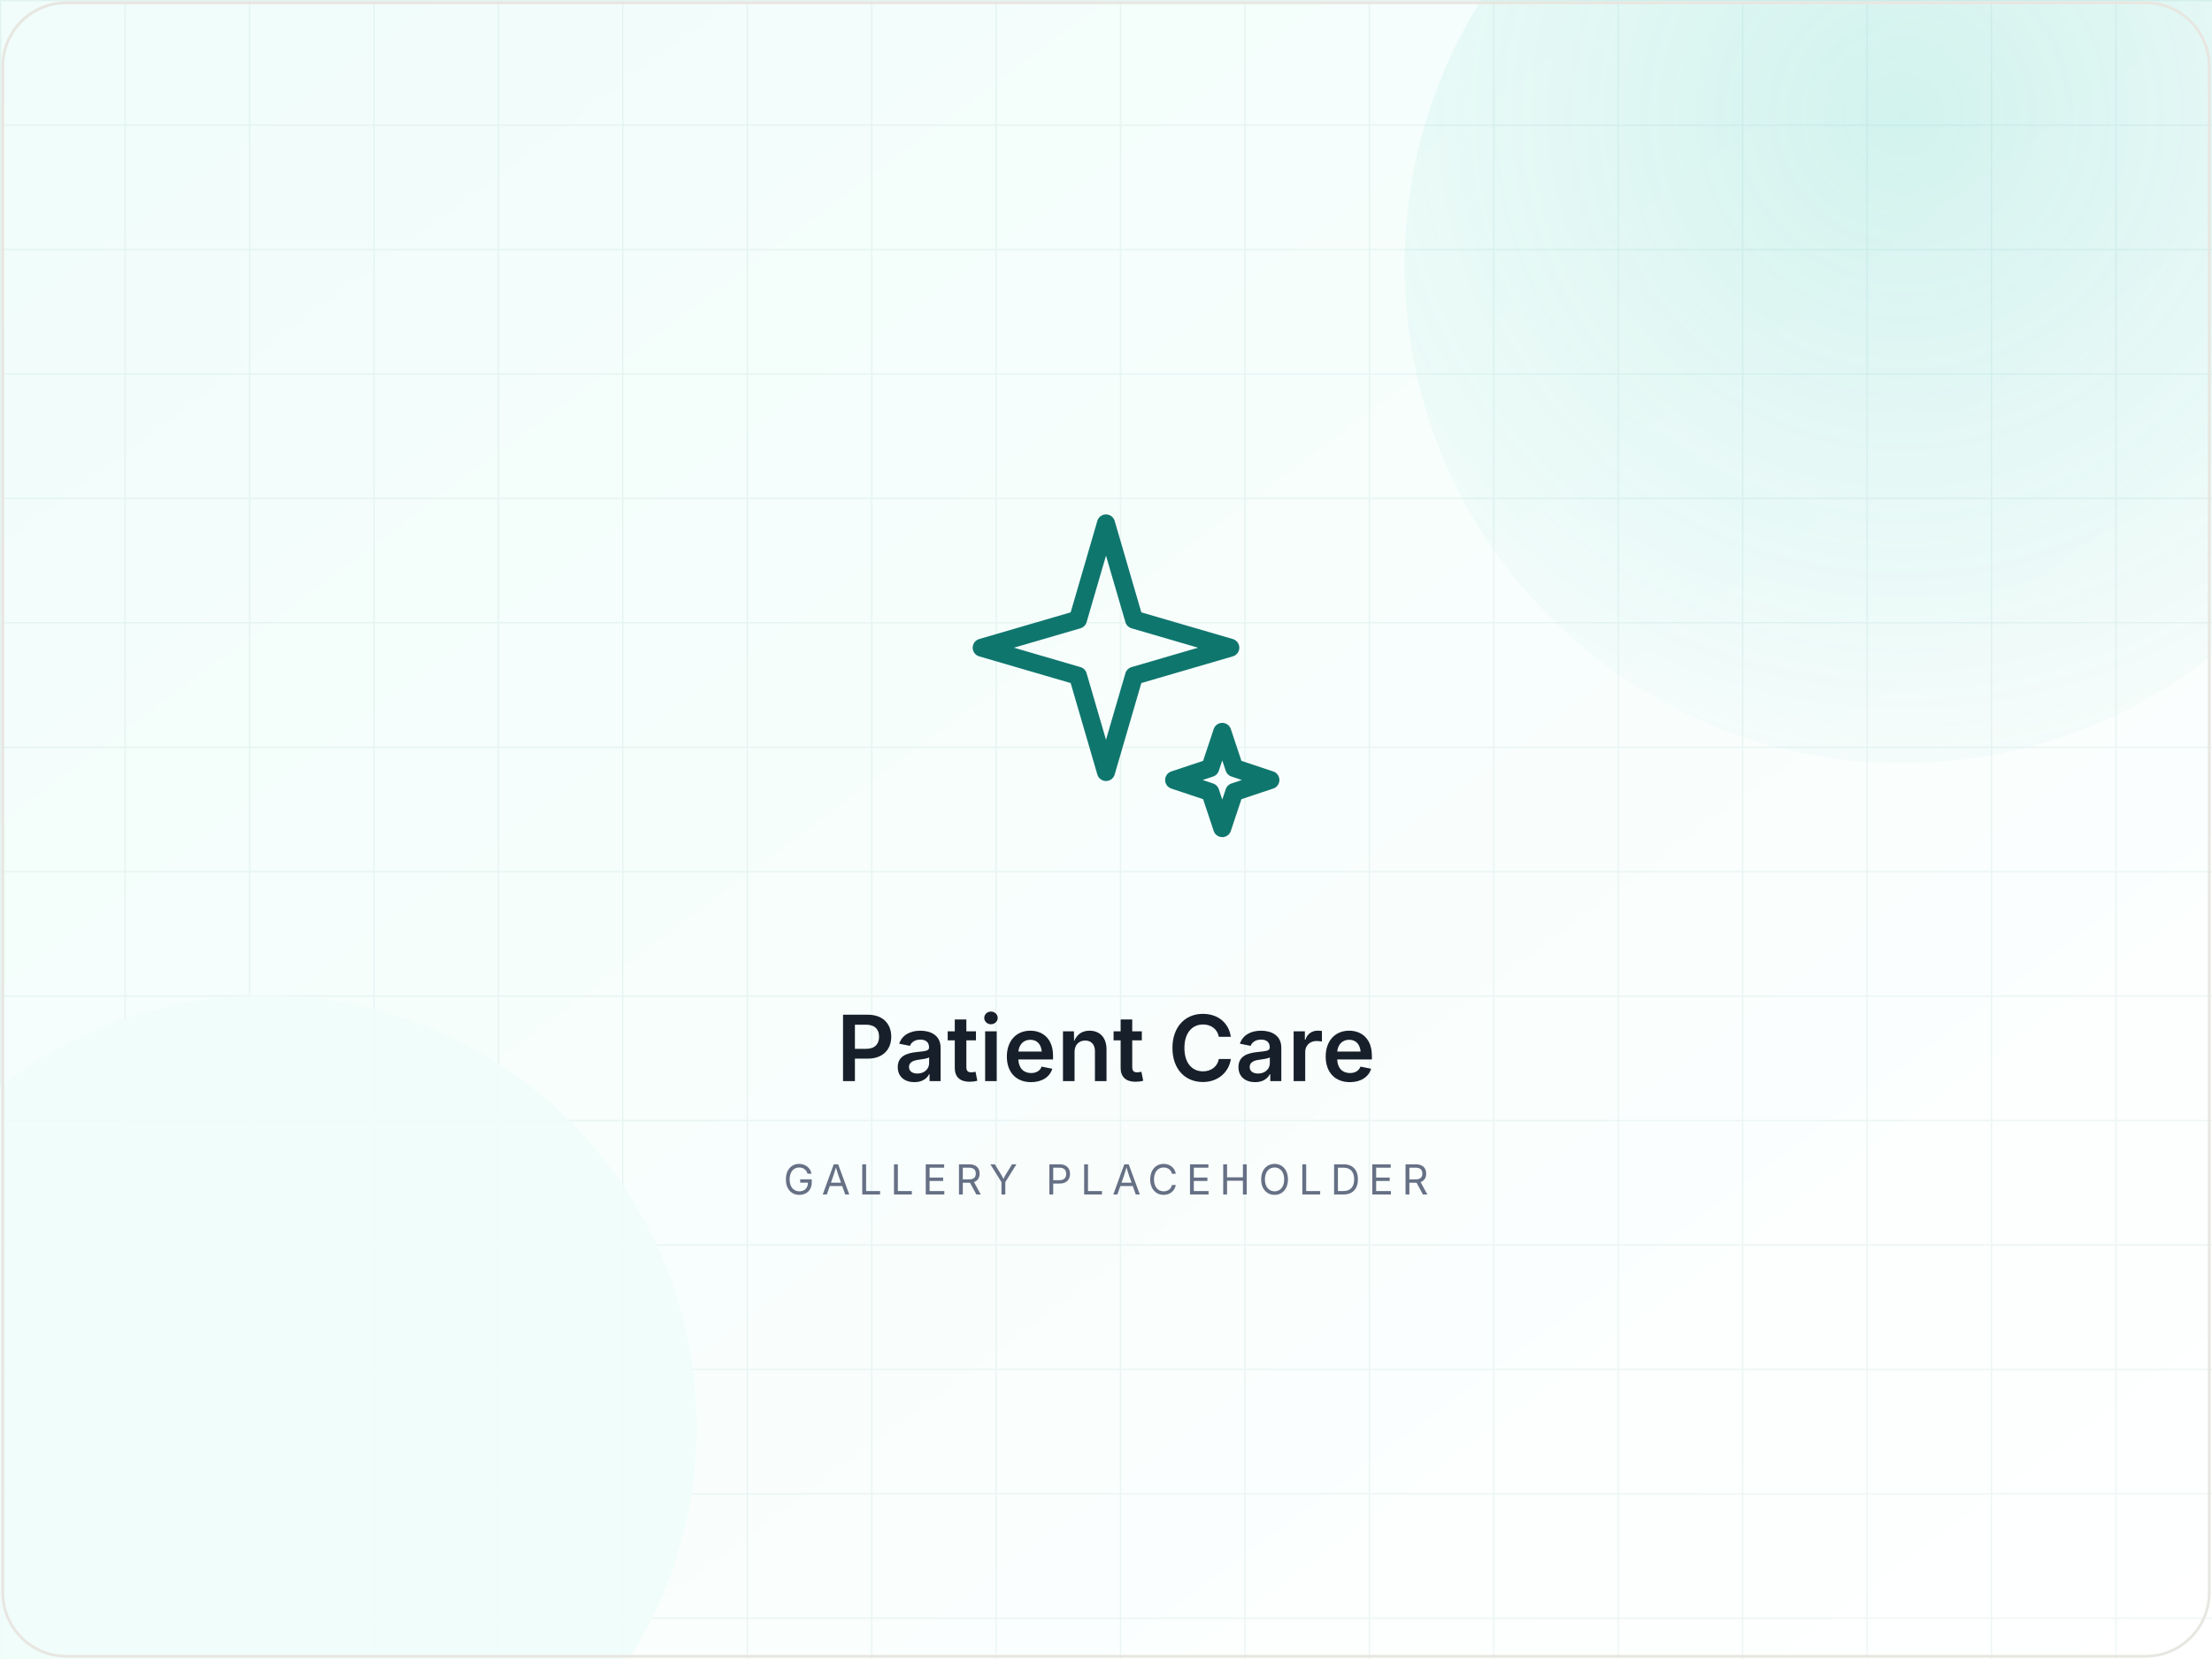
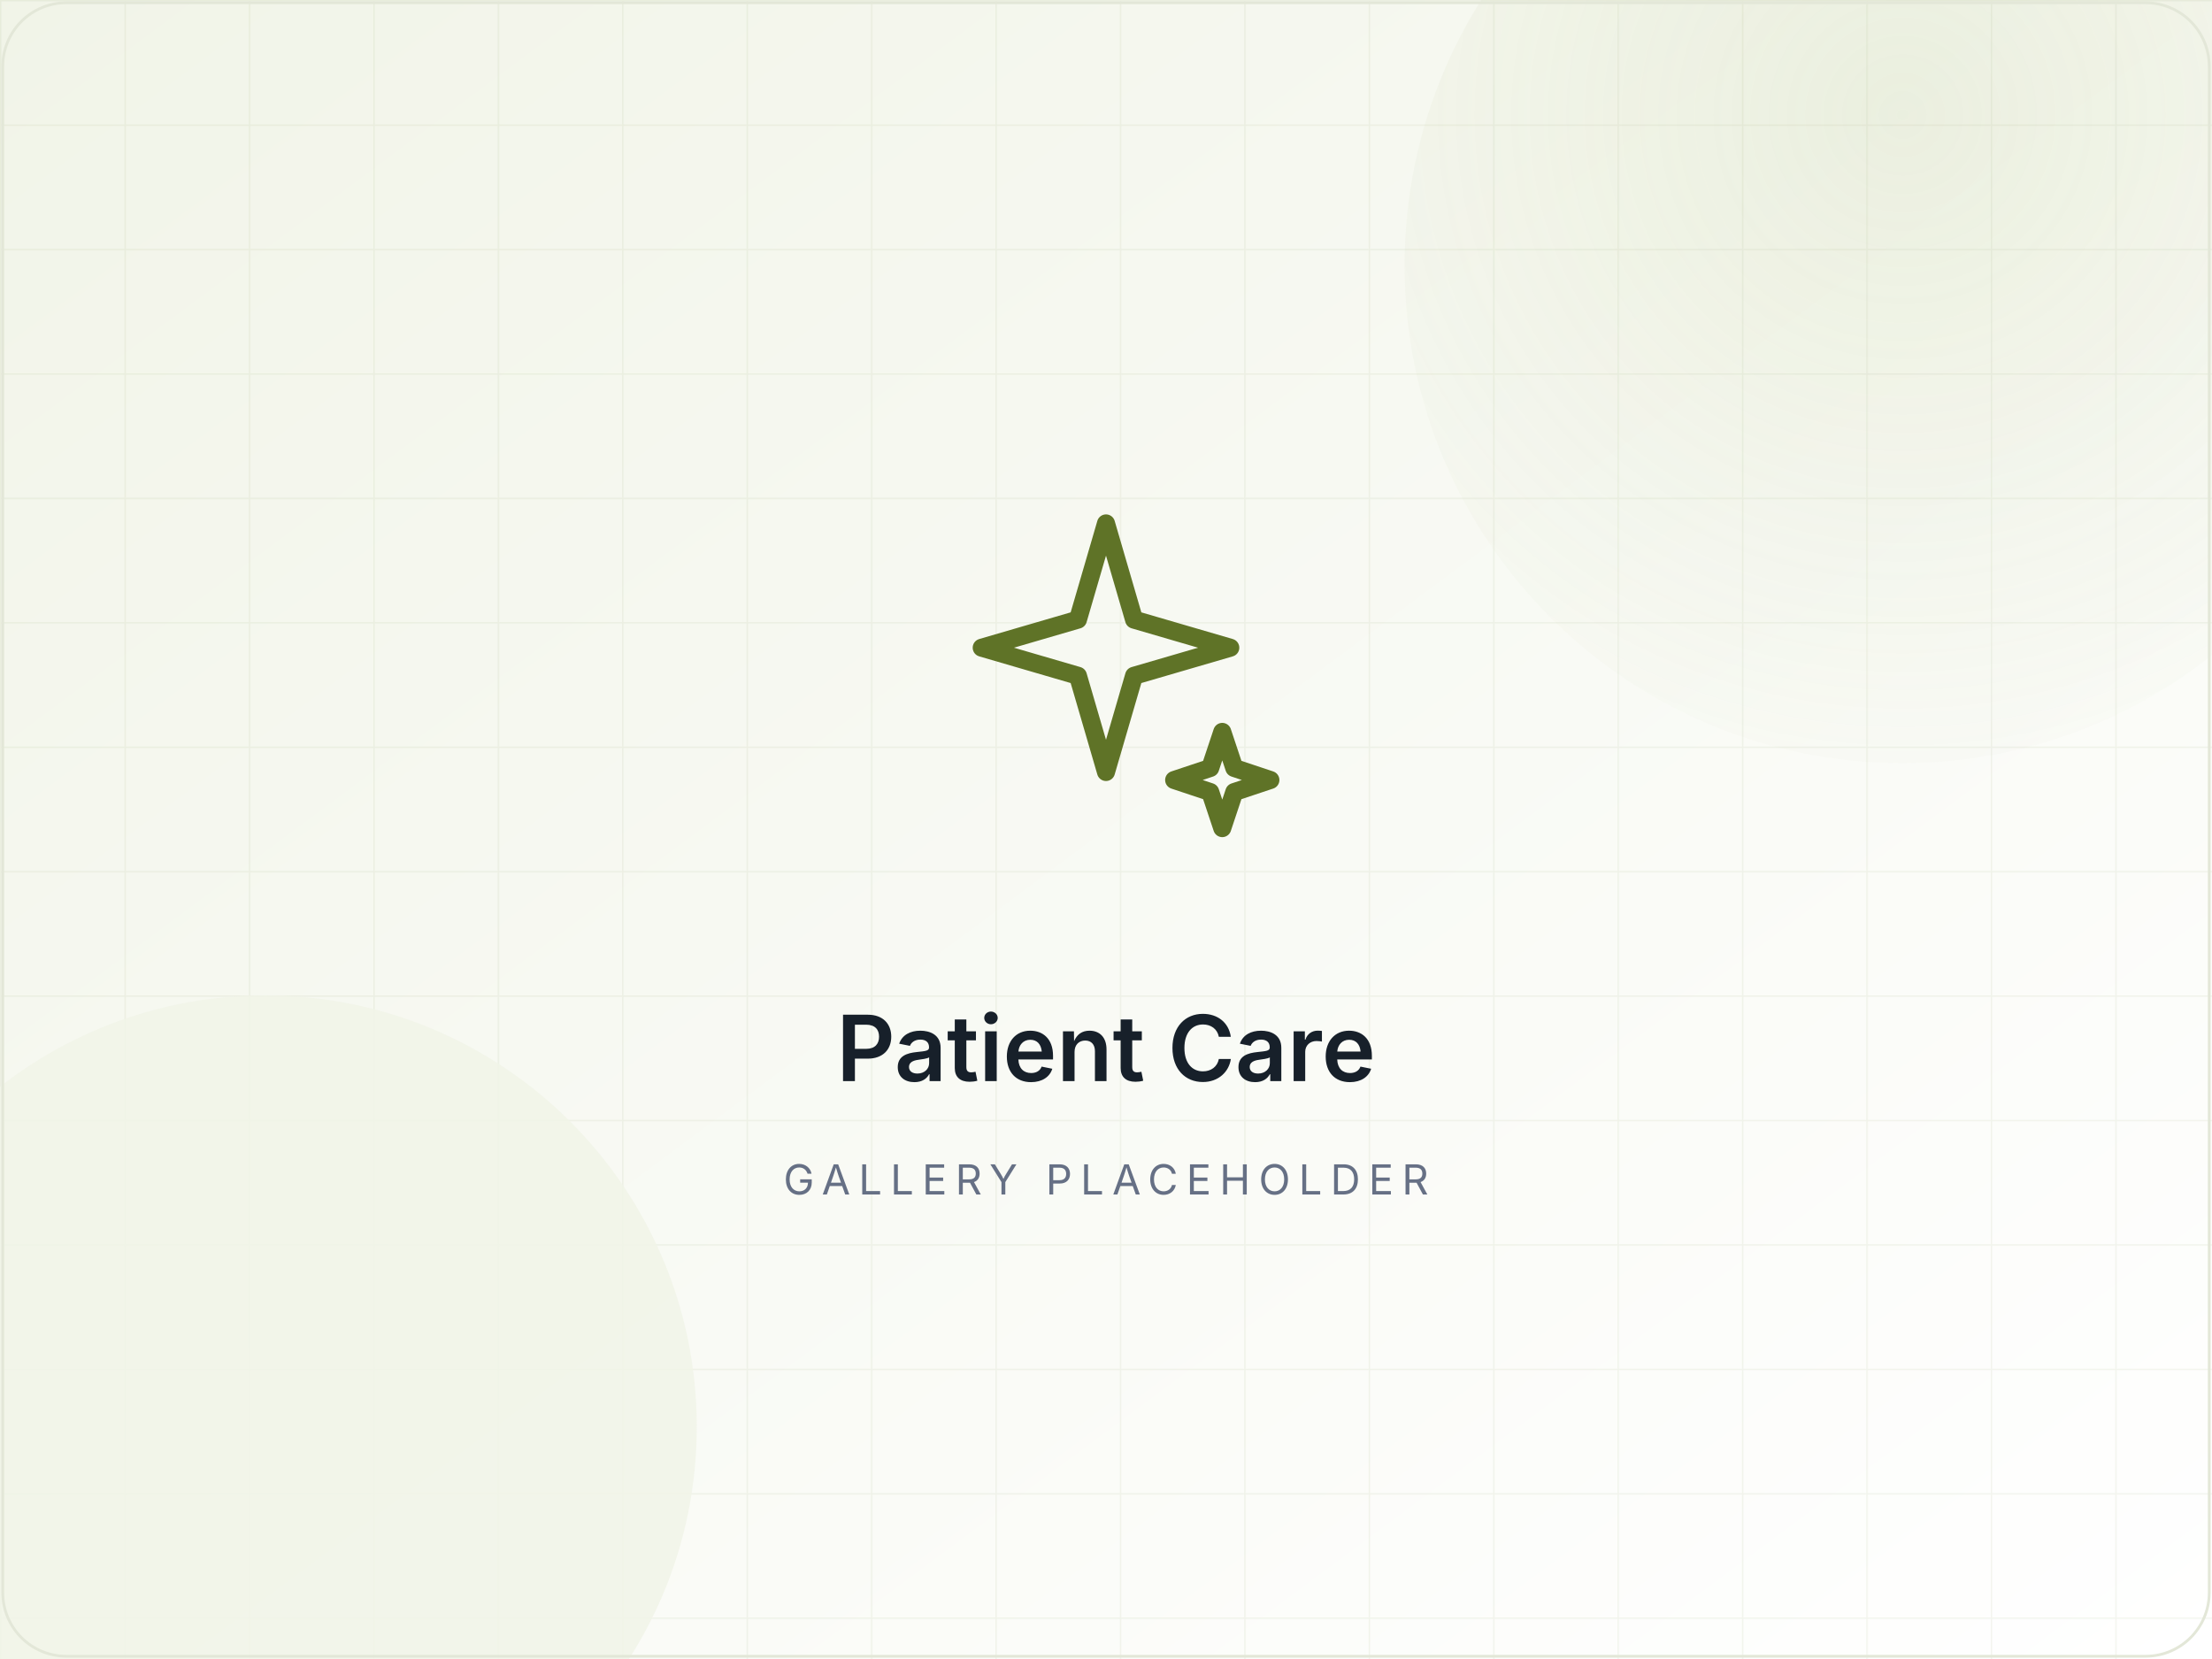
<svg xmlns="http://www.w3.org/2000/svg" width="800" height="600" viewBox="0 0 800 600" role="img" aria-label="Patient Care — placeholder image">
  <defs>
    <linearGradient id="bg" x1="0" y1="0" x2="1" y2="1">
-       <stop offset="0%" stop-color="#F0FDFA" />
+       <stop offset="0%" stop-color="#F1F4E8" />
      <stop offset="100%" stop-color="#FFFFFF" />
    </linearGradient>
    <radialGradient id="glow" cx="0.5" cy="0.35" r="0.75">
-       <stop offset="0%" stop-color="#14B8A6" stop-opacity="0.16" />
-       <stop offset="100%" stop-color="#14B8A6" stop-opacity="0" />
+       <stop offset="0%" stop-color="#A9BA78" stop-opacity="0.16" />
+       <stop offset="100%" stop-color="#A9BA78" stop-opacity="0" />
    </radialGradient>
    <pattern id="grid" width="45" height="45" patternUnits="userSpaceOnUse">
-       <path d="M45 0H0V45" fill="none" stroke="#0F766E" stroke-opacity="0.07" />
+       <path d="M45 0H0V45" fill="none" stroke="#5F7327" stroke-opacity="0.07" />
    </pattern>
  </defs>
  <rect width="800" height="600" fill="url(#bg)" />
  <rect width="800" height="600" fill="url(#grid)" />
  <circle cx="688" cy="96" r="180" fill="url(#glow)" />
-   <circle cx="96" cy="516" r="156" fill="#F0FDFA" opacity="0.85" />
-   <rect x="1" y="1" width="798" height="598" rx="23" fill="none" stroke="#E8E6E1" />
-   <g transform="translate(327.5, 169) scale(1.45)" fill="none" stroke="#0F766E" stroke-width="4.5" stroke-linecap="round" stroke-linejoin="round">
+   <circle cx="96" cy="516" r="156" fill="#F1F4E8" opacity="0.85" />
+   <rect x="1" y="1" width="798" height="598" rx="23" fill="none" stroke="#E3E7D8" />
+   <g transform="translate(327.5, 169) scale(1.45)" fill="none" stroke="#5F7327" stroke-width="4.5" stroke-linecap="round" stroke-linejoin="round">
    <path d="M50 14l7 24 24 7-24 7-7 24-7-24-24-7 24-7z" />
    <path d="M79 66l3 9 9 3-9 3-3 9-3-9-9-3 9-3z" />
  </g>
  <text x="400" y="391" text-anchor="middle" font-family="ui-sans-serif, system-ui, -apple-system, 'Segoe UI', sans-serif" font-size="33" font-weight="600" fill="#17202A">Patient Care</text>
  <text x="400" y="432" text-anchor="middle" font-family="ui-sans-serif, system-ui, -apple-system, 'Segoe UI', sans-serif" font-size="15" letter-spacing="3" fill="#667085">GALLERY PLACEHOLDER</text>
</svg>
